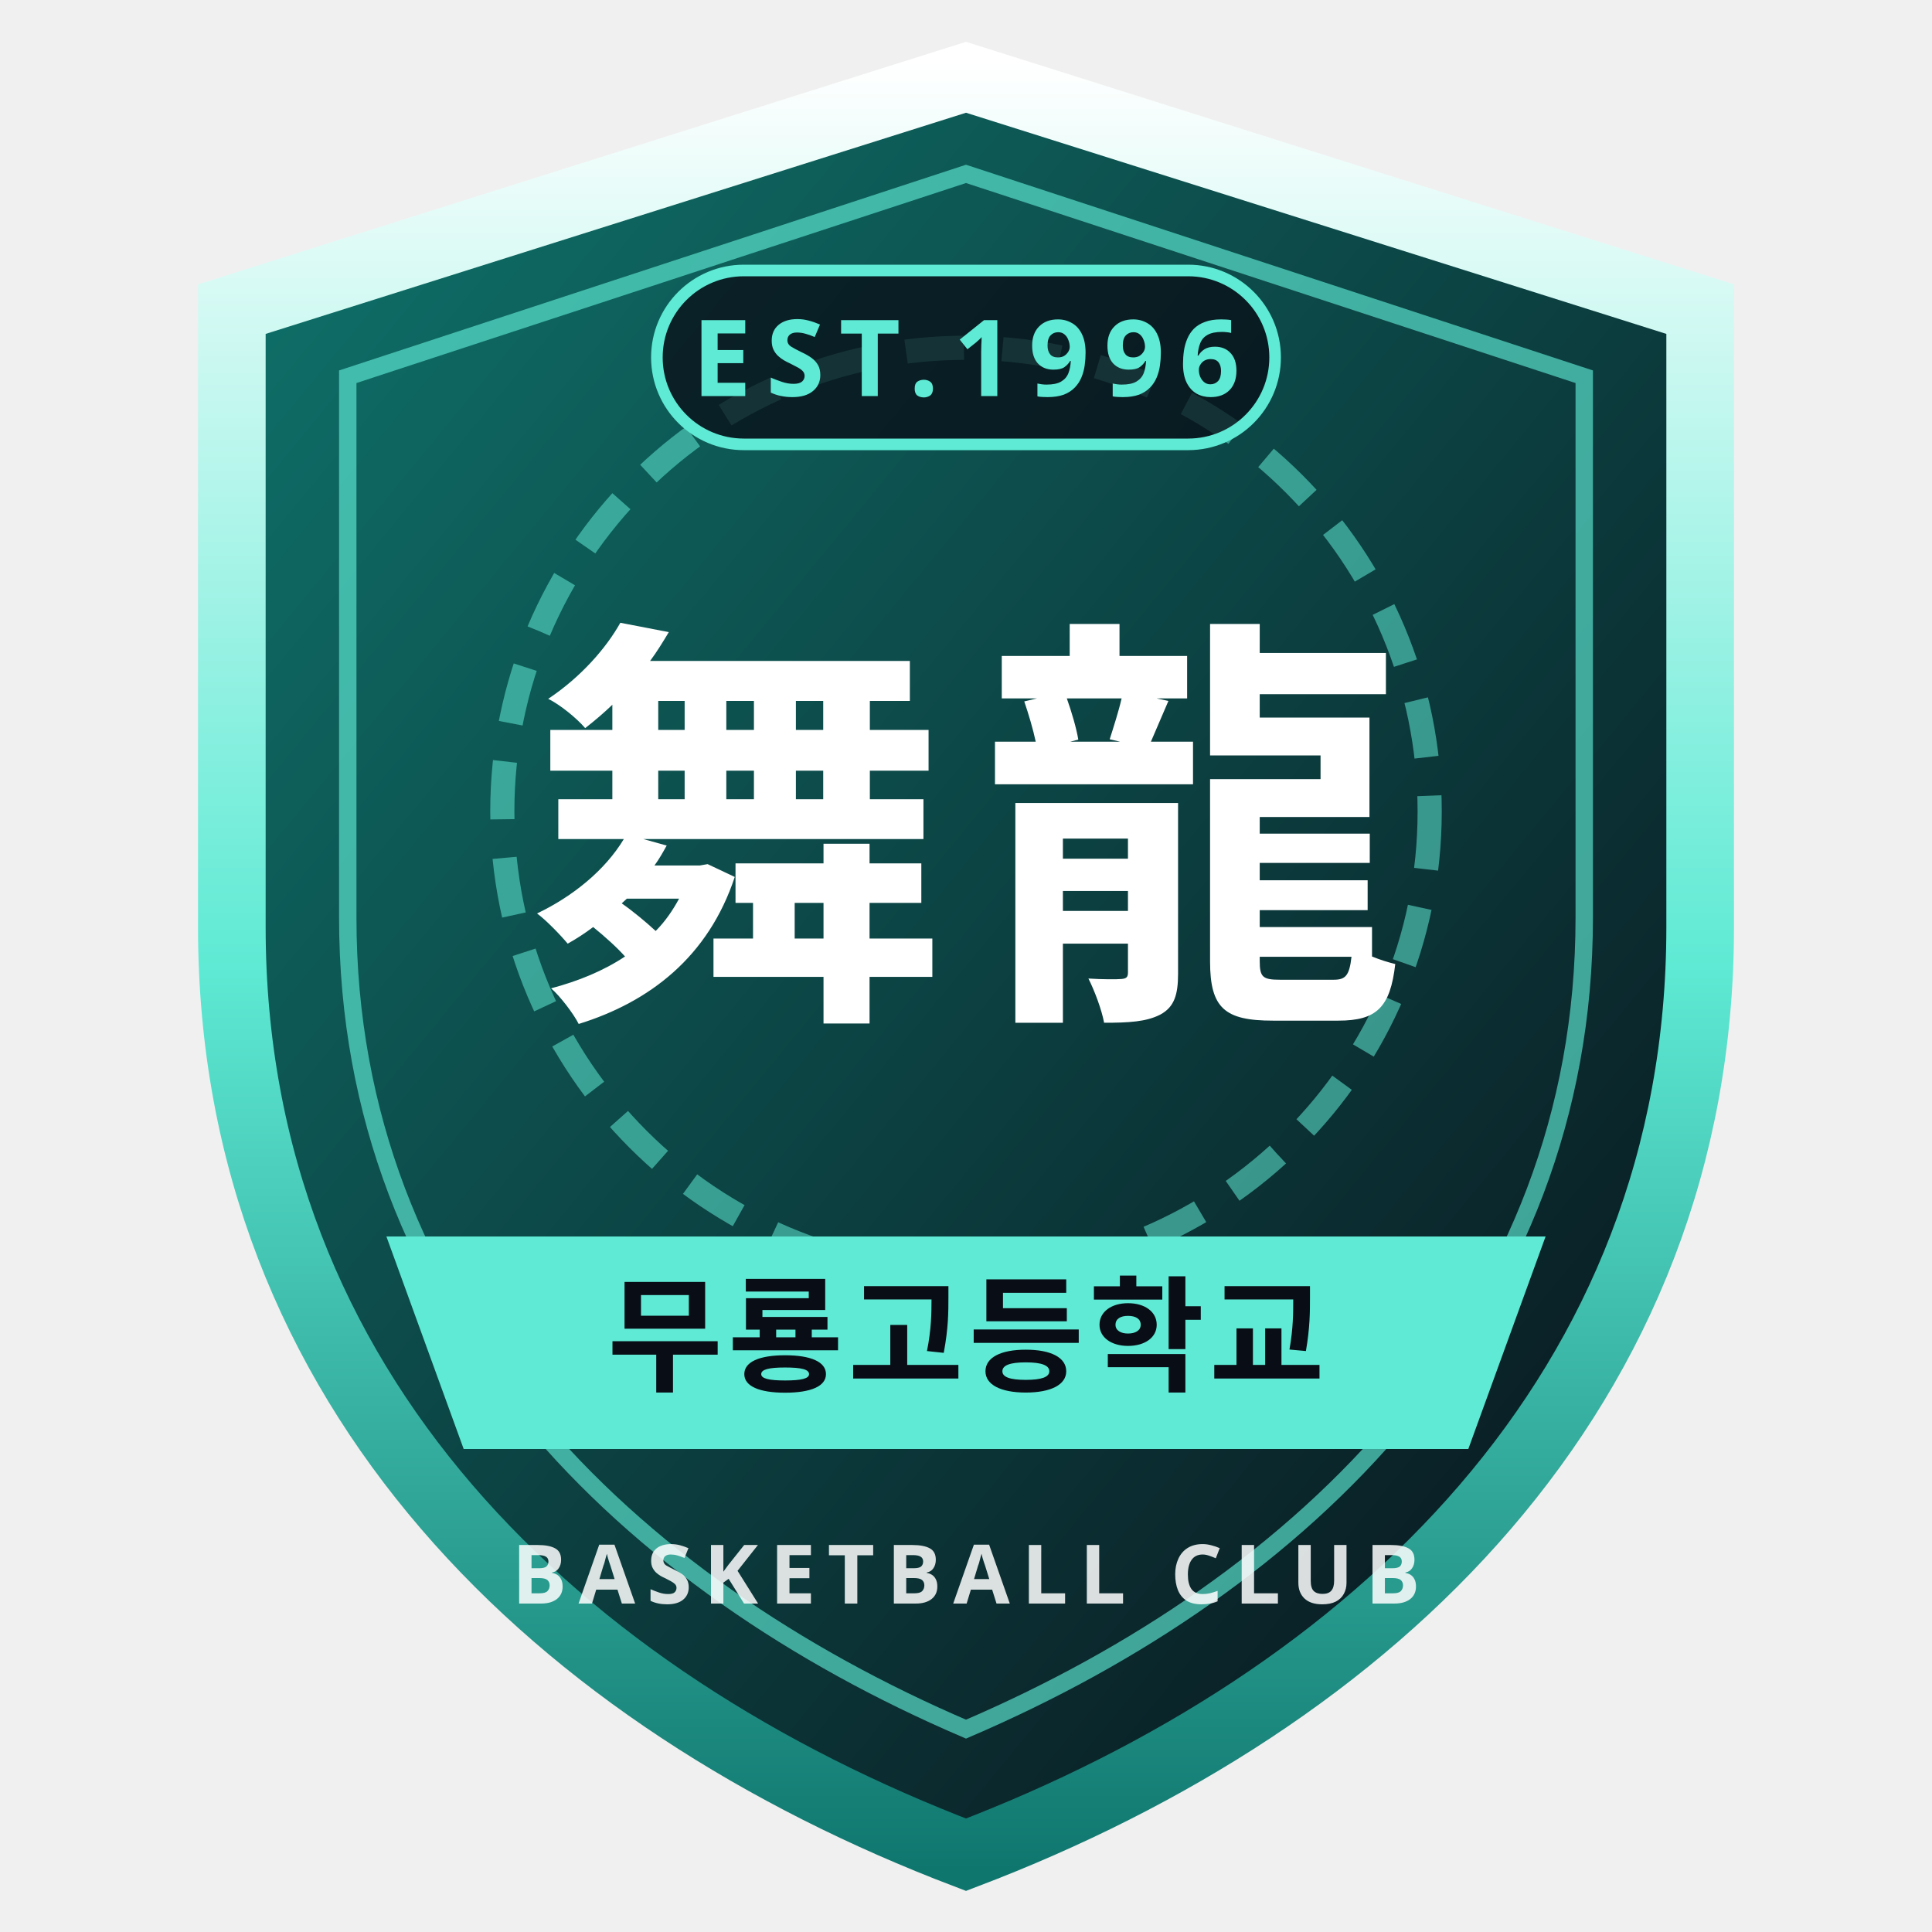
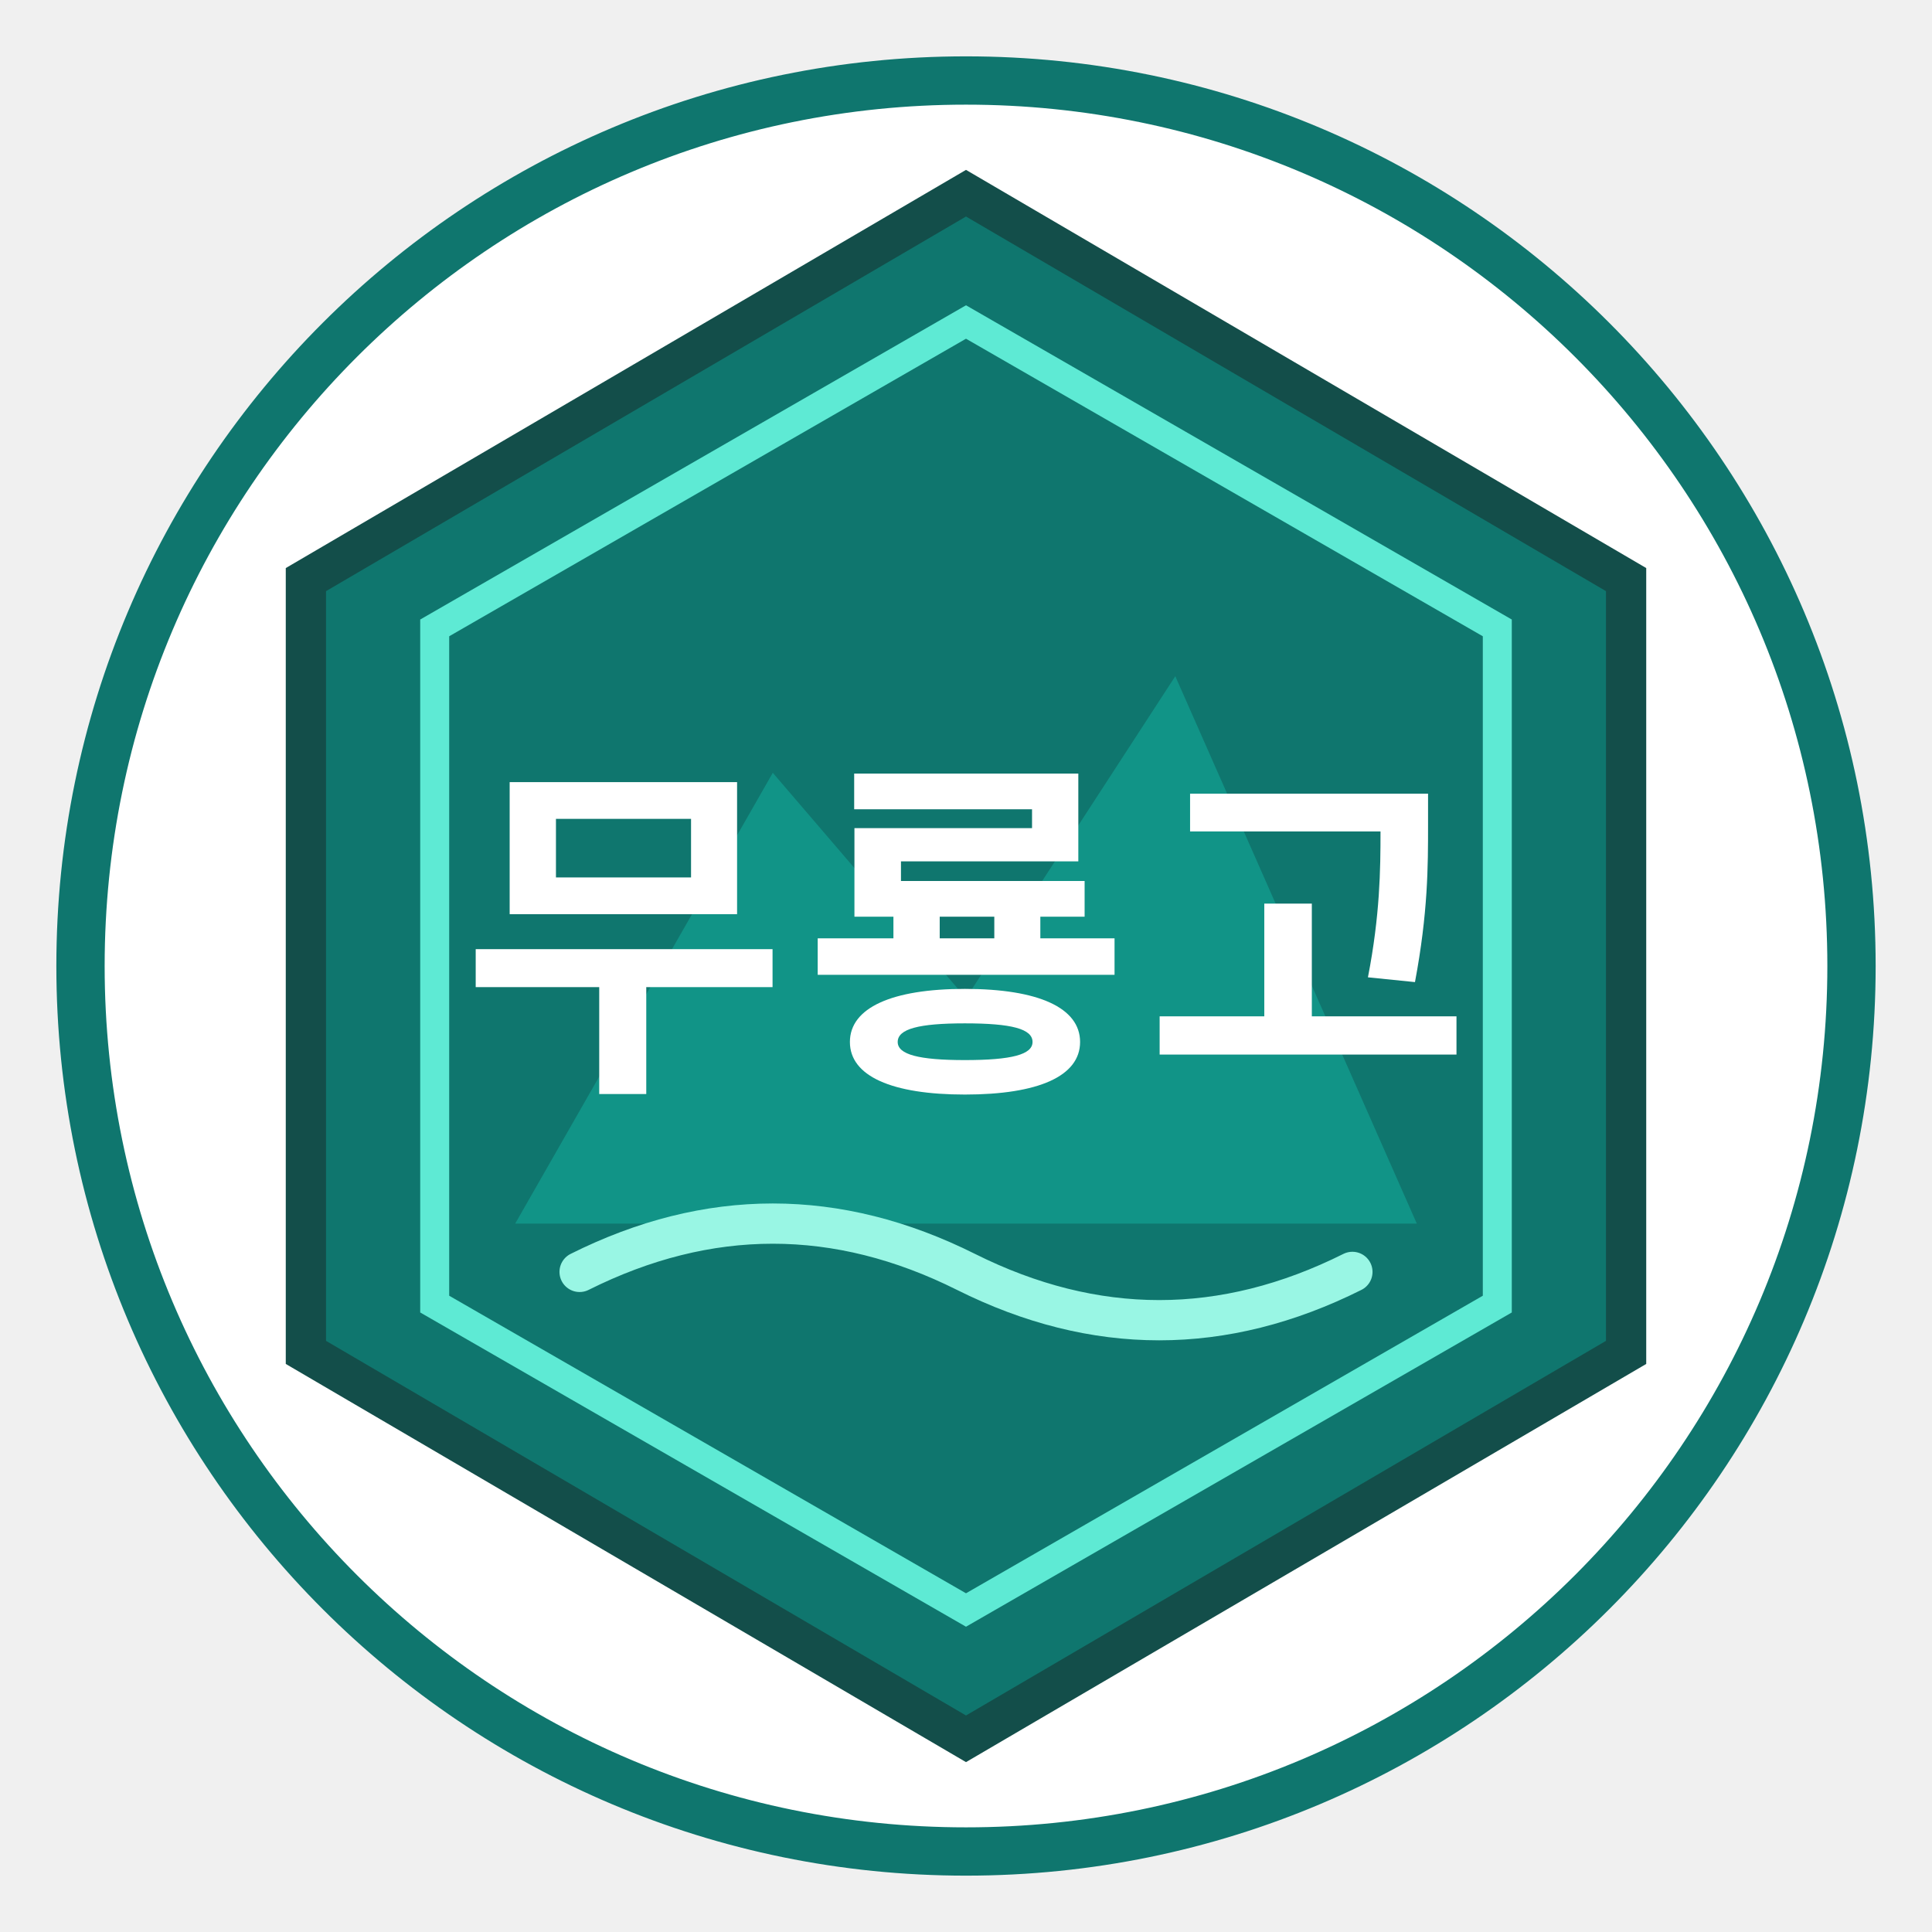
- <svg xmlns="http://www.w3.org/2000/svg" viewBox="0 0 200 200" width="200" height="200">
-   <defs>
-     <linearGradient id="bg_HS_MURYONG" x1="0%" y1="0%" x2="100%" y2="100%">
-       <stop offset="0%" stop-color="#0F766E" />
-       <stop offset="100%" stop-color="#090D16" />
-     </linearGradient>
-     <linearGradient id="rim_HS_MURYONG" x1="0%" y1="0%" x2="0%" y2="100%">
-       <stop offset="0%" stop-color="#FFFFFF" />
-       <stop offset="50%" stop-color="#5EEAD4" />
-       <stop offset="100%" stop-color="#0F766E" />
-     </linearGradient>
-   </defs>
-   <path d="M100 8 L176 32 V96 C176 144 142 176 100 192 C58 176 24 144 24 96 V32 Z" fill="url(#bg_HS_MURYONG)" stroke="url(#rim_HS_MURYONG)" stroke-width="7" />
-   <path d="M100 18 L164 39 V95 C164 136 135 164 100 179 C65 164 36 136 36 95 V39 Z" fill="none" stroke="#5EEAD4" stroke-width="1.8" opacity="0.65" />
-   <circle cx="100" cy="84" r="48" fill="none" stroke="#5EEAD4" stroke-width="2.5" stroke-dasharray="6 4" opacity="0.55" />
-   <rect x="68" y="28" width="64" height="18" rx="9" fill="#090D16" fill-opacity="0.75" stroke="#5EEAD4" stroke-width="1.2" />
-   <text x="100" y="41" text-anchor="middle" fill="#5EEAD4" font-family="sans-serif" font-size="11" font-weight="800" letter-spacing="1.5">EST.1996</text>
-   <text x="100" y="102" text-anchor="middle" fill="#FFFFFF" font-family="serif" font-size="44" font-weight="900" letter-spacing="3">舞龍</text>
-   <path d="M40 128 H160 L152 150 H48 Z" fill="#5EEAD4" />
-   <text x="100" y="143" text-anchor="middle" fill="#090D16" font-family="sans-serif" font-size="13" font-weight="900" letter-spacing="0.5">무룡고등학교</text>
-   <text x="100" y="166" text-anchor="middle" fill="#FFFFFF" fill-opacity="0.85" font-family="sans-serif" font-size="8.5" font-weight="700" letter-spacing="1.2">BASKETBALL CLUB</text>
+ <svg xmlns="http://www.w3.org/2000/svg" viewBox="0 0 120 120">
+   <circle cx="60" cy="60" r="55" fill="#FFFFFF" stroke="#0F766E" stroke-width="3" />
+   <polygon points="60,12 101,36 101,84 60,108 19,84 19,36" fill="#0F766E" stroke="#134E4A" stroke-width="2.5" />
+   <polygon points="60,20 93,39 93,81 60,100 27,81 27,39" fill="none" stroke="#5EEAD4" stroke-width="1.8" />
+   <path d="M 32 76 L 48 48 L 60 62 L 73 42 L 88 76 Z" fill="#14B8A6" opacity="0.45" />
+   <text x="60" y="66" text-anchor="middle" fill="#FFFFFF" font-family="sans-serif" font-size="22" font-weight="900" letter-spacing="1">무룡고</text>
+   <path d="M 36 79 Q 48 73 60 79 T 84 79" fill="none" stroke="#99F6E4" stroke-width="2.5" stroke-linecap="round" />
</svg>
